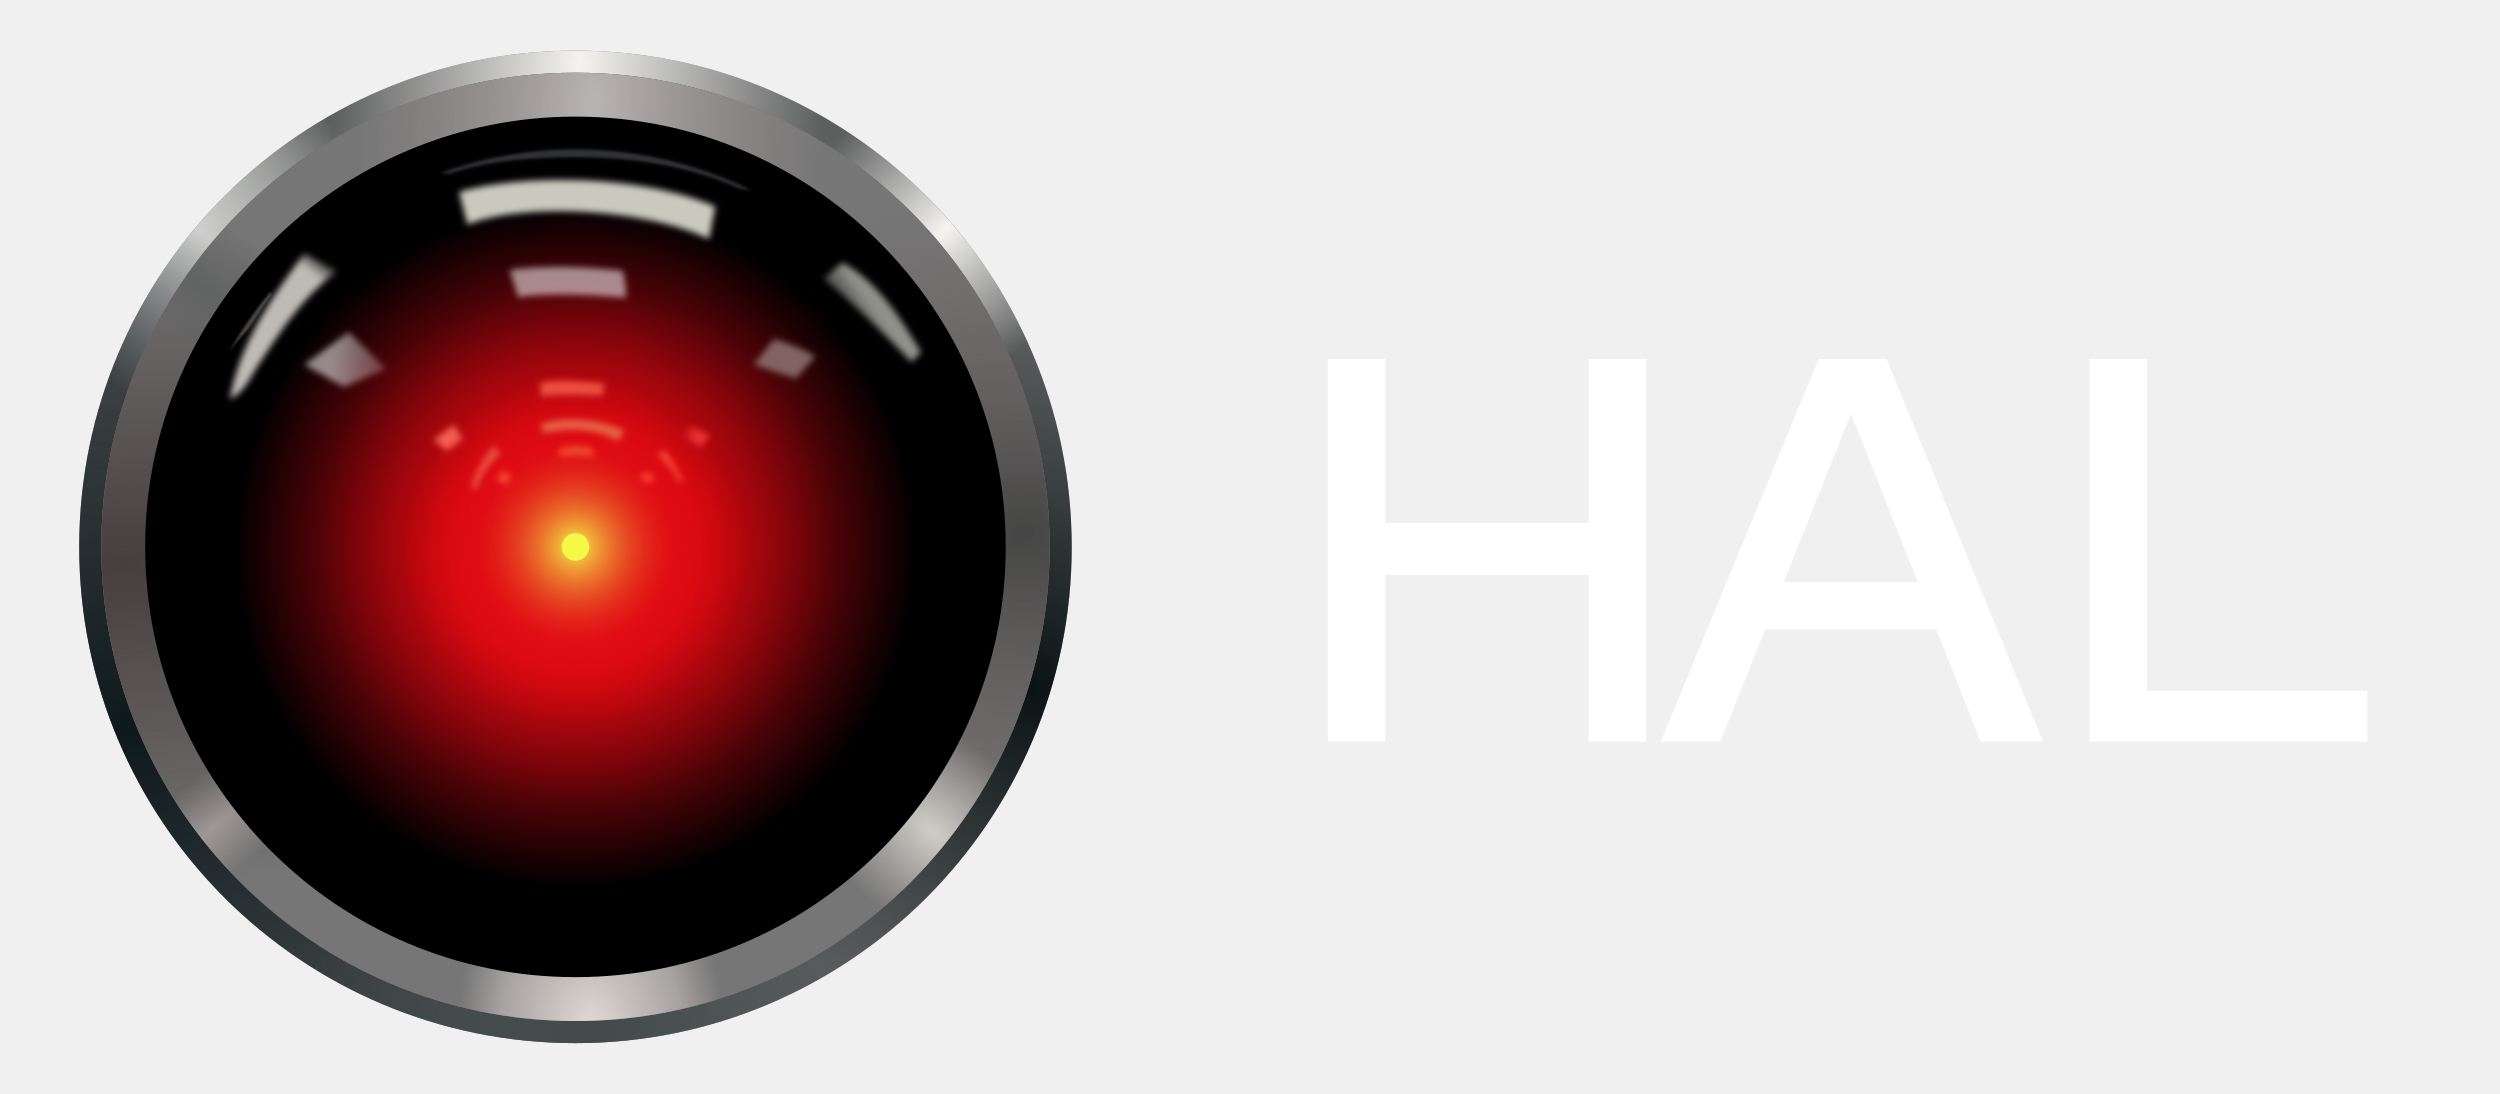
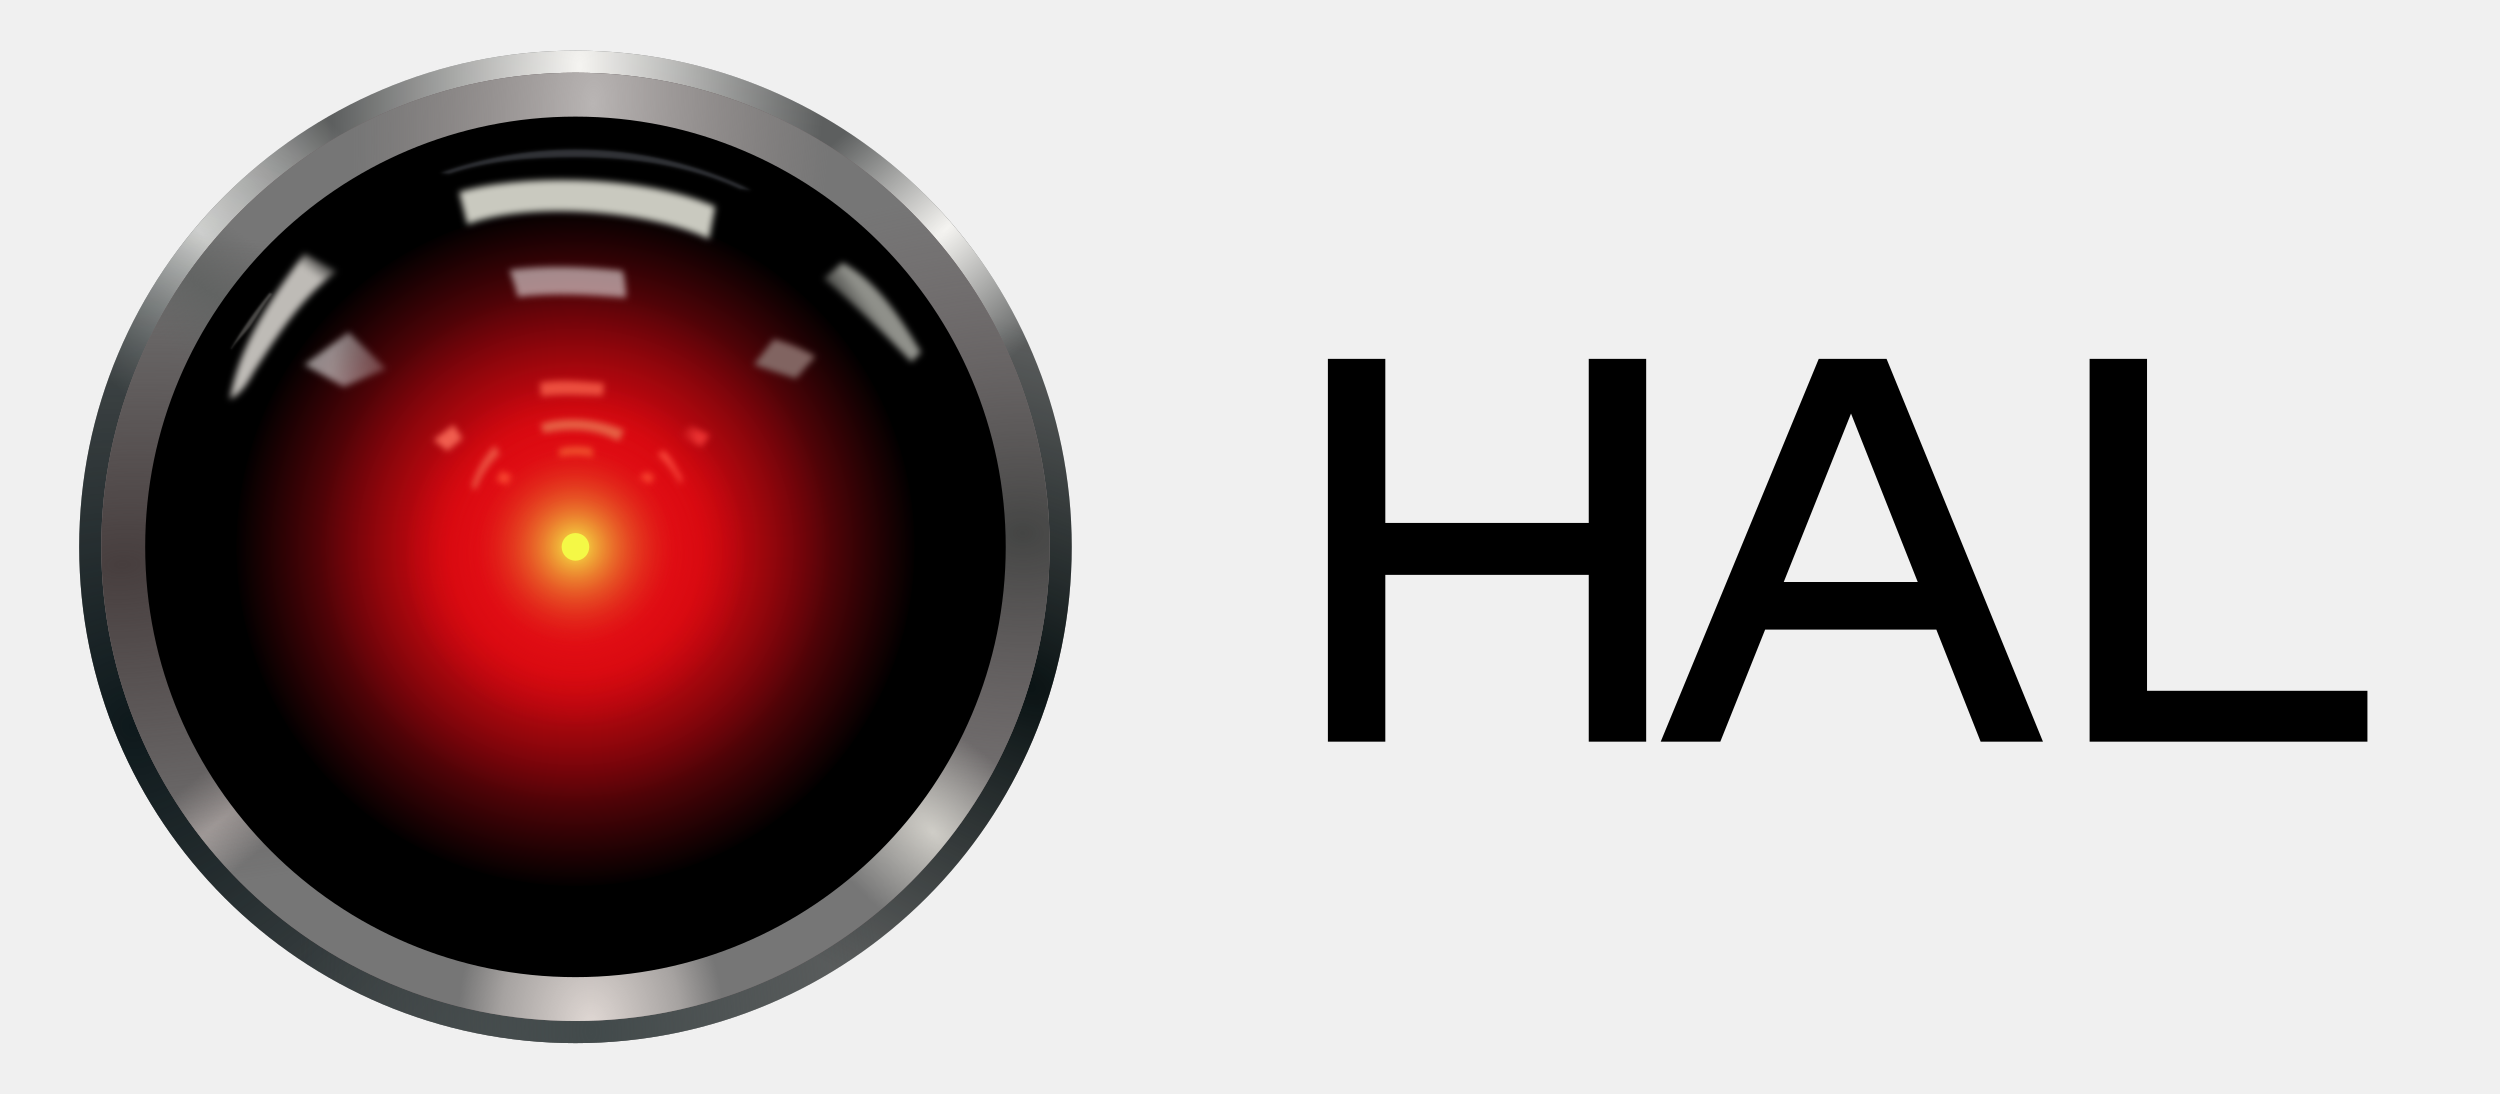
<svg xmlns="http://www.w3.org/2000/svg" xmlns:xlink="http://www.w3.org/1999/xlink" viewBox="0 0 640 280">
  <defs>
    <radialGradient cx="355.618" cy="263.474" r="214.643" id="radialGradient4735" gradientUnits="userSpaceOnUse" gradientTransform="matrix(0.4959054,0.02361451,-0.04756507,0.9988681,191.7973,-8.09953)" xlink:href="#linearGradient4662" />
    <linearGradient id="linearGradient4662">
      <stop id="stop4664" style="stop-color:#f5f4f1;stop-opacity:1" offset="0" />
      <stop id="stop4666" style="stop-color:#f5f4f1;stop-opacity:0" offset="1" />
    </linearGradient>
    <radialGradient cx="688.202" cy="322.613" r="214.643" id="radialGradient4737" gradientUnits="userSpaceOnUse" gradientTransform="matrix(0.1889165,0.2085952,-0.7412041,0.6712798,623.5469,-26.52814)" xlink:href="#linearGradient4662" />
    <radialGradient cx="-50.827" cy="568.555" r="214.643" id="radialGradient4739" gradientUnits="userSpaceOnUse" gradientTransform="matrix(0.2419807,-0.242517,0.7210958,0.719501,-205.9529,-86.12114)" xlink:href="#linearGradient4662" />
    <radialGradient cx="143.292" cy="560.576" r="214.643" id="radialGradient4741" gradientUnits="userSpaceOnUse" gradientTransform="matrix(0.5573708,1.122709,-1.015343,0.5040684,651.4724,105.5663)" xlink:href="#linearGradient4680" />
    <linearGradient id="linearGradient4680">
      <stop id="stop4682" style="stop-color:#0e191c;stop-opacity:1" offset="0" />
      <stop id="stop4684" style="stop-color:#0e191c;stop-opacity:0" offset="1" />
    </linearGradient>
    <radialGradient cx="359.537" cy="680.741" r="214.643" id="radialGradient4743" gradientUnits="userSpaceOnUse" gradientTransform="matrix(0.5942993,-0.0196788,0.03309447,0.9994522,124.4858,7.504054)" xlink:href="#linearGradient4698" />
    <linearGradient id="linearGradient4698">
      <stop id="stop4700" style="stop-color:#424a4b;stop-opacity:1" offset="0" />
      <stop id="stop4702" style="stop-color:#424a4b;stop-opacity:0" offset="1" />
    </linearGradient>
    <radialGradient cx="549.073" cy="531.27" r="214.643" id="radialGradient4745" gradientUnits="userSpaceOnUse" gradientTransform="matrix(-0.2895114,0.6189785,-1.02617,-0.4799669,1253.21,446.3979)" xlink:href="#linearGradient4716" />
    <linearGradient id="linearGradient4716">
      <stop id="stop4718" style="stop-color:#0a1314;stop-opacity:1" offset="0" />
      <stop id="stop4720" style="stop-color:#0a1314;stop-opacity:0" offset="1" />
    </linearGradient>
    <radialGradient cx="565.671" cy="446.365" r="214.643" id="radialGradient4981" gradientUnits="userSpaceOnUse" gradientTransform="matrix(-0.01141222,0.7200172,-0.9880705,-0.01566569,1003.895,64.80112)" xlink:href="#linearGradient4546" />
    <linearGradient id="linearGradient4546">
      <stop id="stop4548" style="stop-color:#444544;stop-opacity:1" offset="0" />
      <stop id="stop4550" style="stop-color:#706062;stop-opacity:0" offset="1" />
    </linearGradient>
    <radialGradient cx="525.851" cy="583.234" r="214.643" id="radialGradient4983" gradientUnits="userSpaceOnUse" gradientTransform="matrix(-0.1301984,0.1466573,-0.2594175,-0.2303042,735.4944,657.5781)" xlink:href="#linearGradient4562" />
    <linearGradient id="linearGradient4562">
      <stop id="stop4564" style="stop-color:#cfcdc7;stop-opacity:1" offset="0" />
      <stop id="stop4566" style="stop-color:#cfcdc7;stop-opacity:0" offset="1" />
    </linearGradient>
    <radialGradient cx="338.531" cy="703.868" r="214.643" id="radialGradient4985" gradientUnits="userSpaceOnUse" gradientTransform="matrix(-0.2799544,0.0091529,-0.01235873,-0.3780045,464.474,950.8748)" xlink:href="#linearGradient4572" />
    <linearGradient id="linearGradient4572">
      <stop id="stop4574" style="stop-color:#e0d8d4;stop-opacity:1" offset="0" />
      <stop id="stop4580" style="stop-color:#e0d8d4;stop-opacity:0.455" offset="0.676" />
      <stop id="stop4576" style="stop-color:#e0d8d4;stop-opacity:0" offset="1" />
    </linearGradient>
    <radialGradient cx="241.977" cy="591.316" r="214.643" id="radialGradient4987" gradientUnits="userSpaceOnUse" gradientTransform="matrix(0.0653018,0.07876991,-0.5136419,0.425819,480.052,325.1019)" xlink:href="#linearGradient4584" />
    <linearGradient id="linearGradient4584">
      <stop id="stop4586" style="stop-color:#b1aba9;stop-opacity:1" offset="0" />
      <stop id="stop4588" style="stop-color:#b1aba9;stop-opacity:0" offset="1" />
    </linearGradient>
    <radialGradient cx="148.805" cy="479.248" r="214.643" id="radialGradient4989" gradientUnits="userSpaceOnUse" gradientTransform="matrix(0.03414964,0.6919551,-1.316229,0.06495088,774.5239,345.1539)" xlink:href="#linearGradient4594" />
    <linearGradient id="linearGradient4594">
      <stop id="stop4596" style="stop-color:#473e3e;stop-opacity:1" offset="0" />
      <stop id="stop4598" style="stop-color:#473e3e;stop-opacity:0" offset="1" />
    </linearGradient>
    <radialGradient cx="361.886" cy="270.588" r="214.643" id="radialGradient4991" gradientUnits="userSpaceOnUse" gradientTransform="matrix(0.5025394,0.0288342,-0.05728614,0.9983578,195.5249,-9.990331)" xlink:href="#linearGradient4622" />
    <linearGradient id="linearGradient4622">
      <stop id="stop4624" style="stop-color:#b9b5b4;stop-opacity:1" offset="0" />
      <stop id="stop4626" style="stop-color:#9d9290;stop-opacity:0" offset="1" />
    </linearGradient>
    <radialGradient cx="113.196" cy="362.848" r="214.643" id="radialGradient4993" gradientUnits="userSpaceOnUse" gradientTransform="matrix(-0.08238352,0.1153369,-0.8137335,-0.5812382,490.5272,552.4284)" xlink:href="#linearGradient4632" />
    <linearGradient id="linearGradient4632">
      <stop id="stop4634" style="stop-color:#626463;stop-opacity:1" offset="0" />
      <stop id="stop4636" style="stop-color:#626463;stop-opacity:0" offset="1" />
    </linearGradient>
    <radialGradient cx="137.356" cy="130.312" r="87.547" id="radialGradient4965" gradientUnits="userSpaceOnUse" xlink:href="#linearGradient3774" />
    <linearGradient id="linearGradient3774">
      <stop id="stop3776" style="stop-color:#ea1117;stop-opacity:1" offset="0" />
      <stop id="stop3782" style="stop-color:#cd0d14;stop-opacity:1" offset="0.369" />
      <stop id="stop3778" style="stop-color:#c10914;stop-opacity:0" offset="1" />
    </linearGradient>
    <radialGradient cx="137.356" cy="130.312" r="87.547" id="radialGradient4967" gradientUnits="userSpaceOnUse" xlink:href="#linearGradient3971" />
    <linearGradient id="linearGradient3971">
      <stop id="stop3973" style="stop-color:#ea1117;stop-opacity:1" offset="0" />
      <stop id="stop3975" style="stop-color:#d3070e;stop-opacity:1" offset="0.369" />
      <stop id="stop3977" style="stop-color:#c10914;stop-opacity:0" offset="1" />
    </linearGradient>
    <radialGradient cx="126.875" cy="125.125" r="44.125" id="radialGradient4969" gradientUnits="userSpaceOnUse" xlink:href="#linearGradient3862" />
    <linearGradient id="linearGradient3862">
      <stop id="stop3864" style="stop-color:#ea1117;stop-opacity:1" offset="0" />
      <stop id="stop3866" style="stop-color:#ea1117;stop-opacity:0" offset="1" />
    </linearGradient>
    <radialGradient cx="493.207" cy="120.236" r="20.153" id="radialGradient4971" gradientUnits="userSpaceOnUse" gradientTransform="matrix(0.7562189,0,0,0.7562189,120.2345,29.31114)" xlink:href="#linearGradient3798" />
    <linearGradient id="linearGradient3798">
      <stop id="stop3800" style="stop-color:#f8ee46;stop-opacity:1" offset="0" />
      <stop id="stop3802" style="stop-color:#d3321c;stop-opacity:0" offset="1" />
    </linearGradient>
    <filter color-interpolation-filters="sRGB" id="filter4426">
      <feGaussianBlur id="feGaussianBlur4428" stdDeviation="0.796" />
    </filter>
    <linearGradient x1="59.75" y1="853.862" x2="63.5" y2="848.862" id="linearGradient4973" gradientUnits="userSpaceOnUse" xlink:href="#linearGradient4454" />
    <linearGradient id="linearGradient4454">
      <stop id="stop4456" style="stop-color:#bebbb6;stop-opacity:1" offset="0" />
      <stop id="stop4458" style="stop-color:#bebbb6;stop-opacity:0" offset="1" />
    </linearGradient>
    <linearGradient x1="65.5" y1="878.362" x2="89" y2="879.862" id="linearGradient4975" gradientUnits="userSpaceOnUse" xlink:href="#linearGradient4438" />
    <linearGradient id="linearGradient4438">
      <stop id="stop4440" style="stop-color:#ffffff;stop-opacity:1" offset="0" />
      <stop id="stop4442" style="stop-color:#ffffff;stop-opacity:0" offset="1" />
    </linearGradient>
    <linearGradient x1="159.099" y1="895.738" x2="155.033" y2="895.208" id="linearGradient4977" gradientUnits="userSpaceOnUse" xlink:href="#linearGradient4430" />
    <linearGradient id="linearGradient4430">
      <stop id="stop4432" style="stop-color:#ea3231;stop-opacity:1" offset="0" />
      <stop id="stop4434" style="stop-color:#ea3231;stop-opacity:0" offset="1" />
    </linearGradient>
    <linearGradient x1="201.5" y1="859.362" x2="192.5" y2="865.862" id="linearGradient4979" gradientUnits="userSpaceOnUse" xlink:href="#linearGradient4446" />
    <linearGradient id="linearGradient4446">
      <stop id="stop4448" style="stop-color:#8f908a;stop-opacity:1" offset="0" />
      <stop id="stop4450" style="stop-color:#8f908a;stop-opacity:0" offset="1" />
    </linearGradient>
    <filter x="-0.015" y="-0.107" width="1.03" height="1.213" color-interpolation-filters="sRGB" id="filter4487">
      <feGaussianBlur id="feGaussianBlur4489" stdDeviation="0.493" />
    </filter>
    <filter color-interpolation-filters="sRGB" id="filter4511">
      <feGaussianBlur id="feGaussianBlur4513" stdDeviation="0.368" />
    </filter>
  </defs>
  <g transform="matrix(1, 0, 0, 1, 19.31769, -784.3622)" id="layer1">
    <g transform="translate(-727,-21)" id="g4726">
      <path d="m 568.571,471.291 a 214.643,214.643 0 1 1 -429.286,0 214.643,214.643 0 1 1 429.286,0 z" transform="matrix(0.5918686,0,0,0.5918686,645.5208,666.42)" id="path4724" style="fill:#5d5f5f;fill-opacity:1;stroke:none" />
      <path d="m 568.571,471.291 a 214.643,214.643 0 1 1 -429.286,0 214.643,214.643 0 1 1 429.286,0 z" transform="matrix(0.5918686,0,0,0.5918686,645.5208,666.42)" id="path4642" style="fill:url(#radialGradient4735);fill-opacity:1;stroke:none" />
      <path d="m 568.571,471.291 a 214.643,214.643 0 1 1 -429.286,0 214.643,214.643 0 1 1 429.286,0 z" transform="matrix(0.5918686,0,0,0.5918686,645.5208,666.42)" id="path4670" style="fill:url(#radialGradient4737);fill-opacity:1;stroke:none" />
      <path d="m 568.571,471.291 a 214.643,214.643 0 1 1 -429.286,0 214.643,214.643 0 1 1 429.286,0 z" transform="matrix(0.5918686,0,0,0.5918686,645.5208,666.42)" id="path4674" style="fill:url(#radialGradient4739);fill-opacity:1;stroke:none" />
      <path d="m 568.571,471.291 a 214.643,214.643 0 1 1 -429.286,0 214.643,214.643 0 1 1 429.286,0 z" transform="matrix(0.5918686,0,0,0.5918686,645.5208,666.42)" id="path4678" style="fill:url(#radialGradient4741);fill-opacity:1;stroke:none" />
      <path d="m 568.571,471.291 a 214.643,214.643 0 1 1 -429.286,0 214.643,214.643 0 1 1 429.286,0 z" transform="matrix(0.5918686,0,0,0.5918686,645.5208,666.42)" id="path4688" style="fill:url(#radialGradient4743);fill-opacity:1;stroke:none" />
      <path d="m 568.571,471.291 a 214.643,214.643 0 1 1 -429.286,0 214.643,214.643 0 1 1 429.286,0 z" transform="matrix(0.5918686,0,0,0.5918686,645.5208,666.42)" id="path4706" style="fill:url(#radialGradient4745);fill-opacity:1;stroke:none" />
    </g>
    <g id="g4924">
      <path d="m 568.571,471.291 a 214.643,214.643 0 1 1 -429.286,0 214.643,214.643 0 1 1 429.286,0 z" transform="matrix(0.5655139,0,0,0.5655139,-72.15152,657.8407)" id="path3766" style="fill:#706062;fill-opacity:1;stroke:none" />
      <path d="m 568.571,471.291 a 214.643,214.643 0 1 1 -429.286,0 214.643,214.643 0 1 1 429.286,0 z" transform="matrix(0.5655139,0,0,0.5655139,-72.15152,657.8407)" id="path4556" style="fill:#767676;fill-opacity:1;stroke:none" />
      <path d="m 568.571,471.291 a 214.643,214.643 0 1 1 -429.286,0 214.643,214.643 0 1 1 429.286,0 z" transform="matrix(0.5655139,0,0,0.5655139,-72.15152,657.8407)" id="path4544" style="fill:url(#radialGradient4981);fill-opacity:1;stroke:none" />
      <path d="m 568.571,471.291 a 214.643,214.643 0 1 1 -429.286,0 214.643,214.643 0 1 1 429.286,0 z" transform="matrix(0.5655139,0,0,0.5655139,-72.15152,657.8407)" id="path4560" style="fill:url(#radialGradient4983);fill-opacity:1;stroke:none" />
      <path d="m 568.571,471.291 a 214.643,214.643 0 1 1 -429.286,0 214.643,214.643 0 1 1 429.286,0 z" transform="matrix(0.5655139,0,0,0.5655139,-72.15152,657.8407)" id="path4570" style="fill:url(#radialGradient4985);fill-opacity:1;stroke:none" />
      <path d="m 568.571,471.291 a 214.643,214.643 0 1 1 -429.286,0 214.643,214.643 0 1 1 429.286,0 z" transform="matrix(0.5655139,0,0,0.5655139,-72.15152,657.8407)" id="path4582" style="fill:url(#radialGradient4987);fill-opacity:1;stroke:none" />
      <path d="m 568.571,471.291 a 214.643,214.643 0 1 1 -429.286,0 214.643,214.643 0 1 1 429.286,0 z" transform="matrix(0.5655139,0,0,0.5655139,-72.15152,657.8407)" id="path4592" style="fill:url(#radialGradient4989);fill-opacity:1;stroke:none" />
      <path d="m 568.571,471.291 a 214.643,214.643 0 1 1 -429.286,0 214.643,214.643 0 1 1 429.286,0 z" transform="matrix(0.5655139,0,0,0.5655139,-72.15152,657.8407)" id="path4602" style="fill:url(#radialGradient4991);fill-opacity:1;stroke:none" />
      <path d="m 568.571,471.291 a 214.643,214.643 0 1 1 -429.286,0 214.643,214.643 0 1 1 429.286,0 z" transform="matrix(0.5655139,0,0,0.5655139,-72.15152,657.8407)" id="path4630" style="fill:url(#radialGradient4993);fill-opacity:1;stroke:none" />
    </g>
    <g transform="translate(-2.2167876e-7,-3.5831251e-6)" id="g4879">
      <g id="g4800">
        <path d="m 568.571,471.291 a 214.643,214.643 0 1 1 -429.286,0 214.643,214.643 0 1 1 429.286,0 z" transform="matrix(0.5119809,0,0,0.5119809,-53.20465,683.0703)" id="path3768" style="fill:#000000;fill-opacity:1;stroke:#000000;stroke-opacity:1" />
        <g id="g4785">
          <path d="m 224.153,130.312 a 86.797,86.797 0 1 1 -173.595,0 86.797,86.797 0 1 1 173.595,0 z" transform="matrix(0.7494163,0,0,0.7494163,25.06355,826.7044)" id="path3874" style="opacity:0.381;fill:url(#radialGradient4965);fill-opacity:1;stroke:none" />
          <path d="m 224.153,130.312 a 86.797,86.797 0 1 1 -173.595,0 86.797,86.797 0 1 1 173.595,0 z" transform="translate(-9.355499,794.0504)" id="path3772" style="fill:url(#radialGradient4967);fill-opacity:1;stroke:none" />
          <path d="m 170.25,125.125 a 43.375,43.375 0 1 1 -86.75,0 43.375,43.375 0 1 1 86.75,0 z" transform="translate(1.125,801.2372)" id="path3860" style="fill:url(#radialGradient4969);fill-opacity:1;stroke:#ef1d00;stroke-width:1.5;stroke-linecap:round;stroke-linejoin:round;stroke-miterlimit:4;stroke-opacity:0;stroke-dasharray:none;stroke-dashoffset:0" />
          <path d="m 513.36,120.236 a 20.153,20.153 0 1 1 -40.305,0 20.153,20.153 0 1 1 40.305,0 z" transform="matrix(1.684317,0,0,1.684317,-702.7171,721.8474)" id="path3796" style="fill:url(#radialGradient4971);fill-opacity:1;stroke:none" />
          <path d="m 498.51,117.937 a 4.066,4.066 0 1 1 -8.132,0 4.066,4.066 0 1 1 8.132,0 z" transform="matrix(0.8695652,0,0,0.8695652,-301.9517,821.8079)" id="path3818" style="fill:#f4f846;fill-opacity:1;stroke:none" />
        </g>
      </g>
      <g id="g4859">
        <g id="g4393" style="filter:url(#filter4426)">
          <path d="m 98.203,833.523 2.121,8.309 c 15.361,-5.88 45.98,-3.833 61.872,3.712 l 1.591,-8.309 C 143.785,828.554 112.399,829.165 98.203,833.523 z" id="path4007" style="fill:#c9c9bf;fill-opacity:1;stroke:none" />
          <path d="m 58.605,849.256 c -13.041,17.051 -17.381,27.717 -19.092,37.3 3.263,-1.563 4.807,-4.568 6.341,-7.261 6.117,-9.486 12.364,-19.077 21.059,-25.443 z" id="path4009" style="fill:url(#linearGradient4973);fill-opacity:1;stroke:none" />
          <path d="m 58.605,877.717 11.314,-8.309 9.546,9.369 -10.783,4.596 z" id="path4011" style="opacity:0.538;fill:url(#linearGradient4975);fill-opacity:1;stroke:none" />
          <path d="m 111.107,853.499 c 9.392,-1.298 19.13,-0.87 28.991,0.177 0.569,2.023 0.783,4.402 0.884,6.894 -9.251,-0.687 -18.503,-1.334 -27.754,-0.177 -0.425,-2.016 -1.229,-4.411 -2.121,-6.894 z" id="path4013" style="opacity:0.538;fill:#ffffff;fill-opacity:1;stroke:none" />
          <path d="m 178.813,871.176 -5.127,6.541 c 2.701,0.955 6.198,2.109 10.783,3.536 1.186,-1.421 2.821,-3.293 4.95,-5.657 -2.936,-1.673 -6.263,-3.216 -10.607,-4.419 z" id="path4015" style="fill:#816461;fill-opacity:1;stroke:none" />
          <path d="m 91.662,896.986 5.127,-3.889 2.298,3.536 -3.889,3.182 z" id="path4017" style="fill:#f15e4f;fill-opacity:1;stroke:none" />
          <path d="m 118.885,882.313 c 5.813,-0.941 11.075,-0.225 16.44,0.177 l -0.354,3.182 c -5.244,-0.161 -10.489,-0.554 -15.733,0.177 z" id="path4019" style="fill:#ec4e3e;fill-opacity:1;stroke:none" />
          <path d="m 119.769,895.218 c 7.327,-1.535 13.821,-1.005 19.269,2.121 l 1.414,-2.828 c -7.722,-3.491 -16.363,-3.266 -21.39,-1.591 z" id="path4021" style="fill:#e66044;fill-opacity:1;stroke:none" />
          <path d="m 160.251,898.754 2.121,-3.005 -4.95,-2.298 -2.652,2.298 z" id="path4023" style="fill:url(#linearGradient4977);fill-opacity:1;stroke:none" />
          <path d="m 155.301,906.709 c -2.276,-3.534 -2.727,-5.374 -4.773,-7.071 l -1.591,1.061 c 2.47,2.243 4.484,4.828 6.01,7.778 z" id="path4025" style="fill:#f74639;fill-opacity:1;stroke:none" />
          <path d="m 132.497,901.405 c -2.887,-0.757 -5.775,-0.589 -8.662,-0.177 l 0,-1.945 c 2.702,-0.816 5.548,-0.774 8.485,-0.177 z" id="path4027" style="fill:#ef4d2b;fill-opacity:1;stroke:none" />
          <path d="m 108.632,900.521 c -3.033,2.759 -5.039,5.903 -6.187,9.369 l -1.061,-1.061 c 1.177,-3.764 2.997,-7.354 6.01,-10.43 z" id="path4029" style="fill:#eb5241;fill-opacity:1;stroke:none" />
          <path d="m 110.577,908.476 1.061,-2.475 -2.652,-1.061 -1.237,2.475 z" id="path4031" style="fill:#f7432e;fill-opacity:1;stroke:none" />
          <path d="m 146.993,908.3 1.237,-1.945 -2.121,-1.237 -1.768,1.414 z" id="path4033" style="fill:#f7432e;fill-opacity:1;stroke:none" />
          <path d="m 191.571,855.65 4.773,-4.066 c 8.446,4.491 14.501,13.367 20.153,22.981 l -2.475,2.475 c -7.308,-7.481 -14.677,-14.84 -22.451,-21.39 z" id="path4035" style="fill:url(#linearGradient4979);fill-opacity:1;stroke:none" />
        </g>
        <path d="m 128,26.25 c -12.155,0 -23.819,2.153 -34.625,6.062 l 2.344,0.156 C 105.865,29.076 116.713,28.25 128,28.25 c 15.022,0 29.29,2.249 42.125,8.094 L 173.062,36.75 C 159.479,30.029 144.181,26.25 128,26.25 z" transform="translate(0,796.3622)" id="path4462" style="opacity:0.931;fill:#35373c;fill-opacity:1;stroke:none;filter:url(#filter4487)" />
        <path d="M 49.719,63 C 46.008,67.465 42.663,72.251 39.75,77.312 l 0.188,0.031 c 1.243,-2.051 3.554,-4.056 4.932,-6.01 1.731,-2.455 3.566,-5.829 5.506,-8.115 z" transform="translate(0,796.3622)" id="path4469" style="opacity:0.393;fill:#bab7b2;fill-opacity:1;stroke:none;filter:url(#filter4511)" />
      </g>
    </g>
  </g>
-   <path d="M 339.94 189.87 L 354.64 189.87 L 354.64 147.17 L 406.72 147.17 L 406.72 189.87 L 421.42 189.87 L 421.42 91.87 L 406.72 91.87 L 406.72 133.87 L 354.64 133.87 L 354.64 91.87 L 339.94 91.87 Z M 425.14 189.87 L 440.4 189.87 L 451.88 161.17 L 495.7 161.17 L 507.04 189.87 L 523 189.87 L 482.96 91.87 L 465.6 91.87 Z M 456.64 148.99 L 473.86 105.87 L 490.94 148.99 Z M 534.94 189.87 L 606.06 189.87 L 606.06 176.85 L 549.64 176.85 L 549.64 91.87 L 534.94 91.87 Z" style="fill: rgb(255, 255, 255); text-wrap-mode: nowrap;" />
+   <path d="M 339.94 189.87 L 354.64 189.87 L 354.64 147.17 L 406.72 147.17 L 406.72 189.87 L 421.42 189.87 L 421.42 91.87 L 406.72 91.87 L 406.72 133.87 L 354.64 133.87 L 354.64 91.87 L 339.94 91.87 Z M 425.14 189.87 L 440.4 189.87 L 451.88 161.17 L 495.7 161.17 L 507.04 189.87 L 523 189.87 L 482.96 91.87 L 465.6 91.87 Z M 456.64 148.99 L 473.86 105.87 L 490.94 148.99 Z M 534.94 189.87 L 606.06 189.87 L 606.06 176.85 L 549.64 176.85 L 549.64 91.87 L 534.94 91.87 Z" style="fill: rgb(0, 0, 0); text-wrap-mode: nowrap;" />
</svg>
